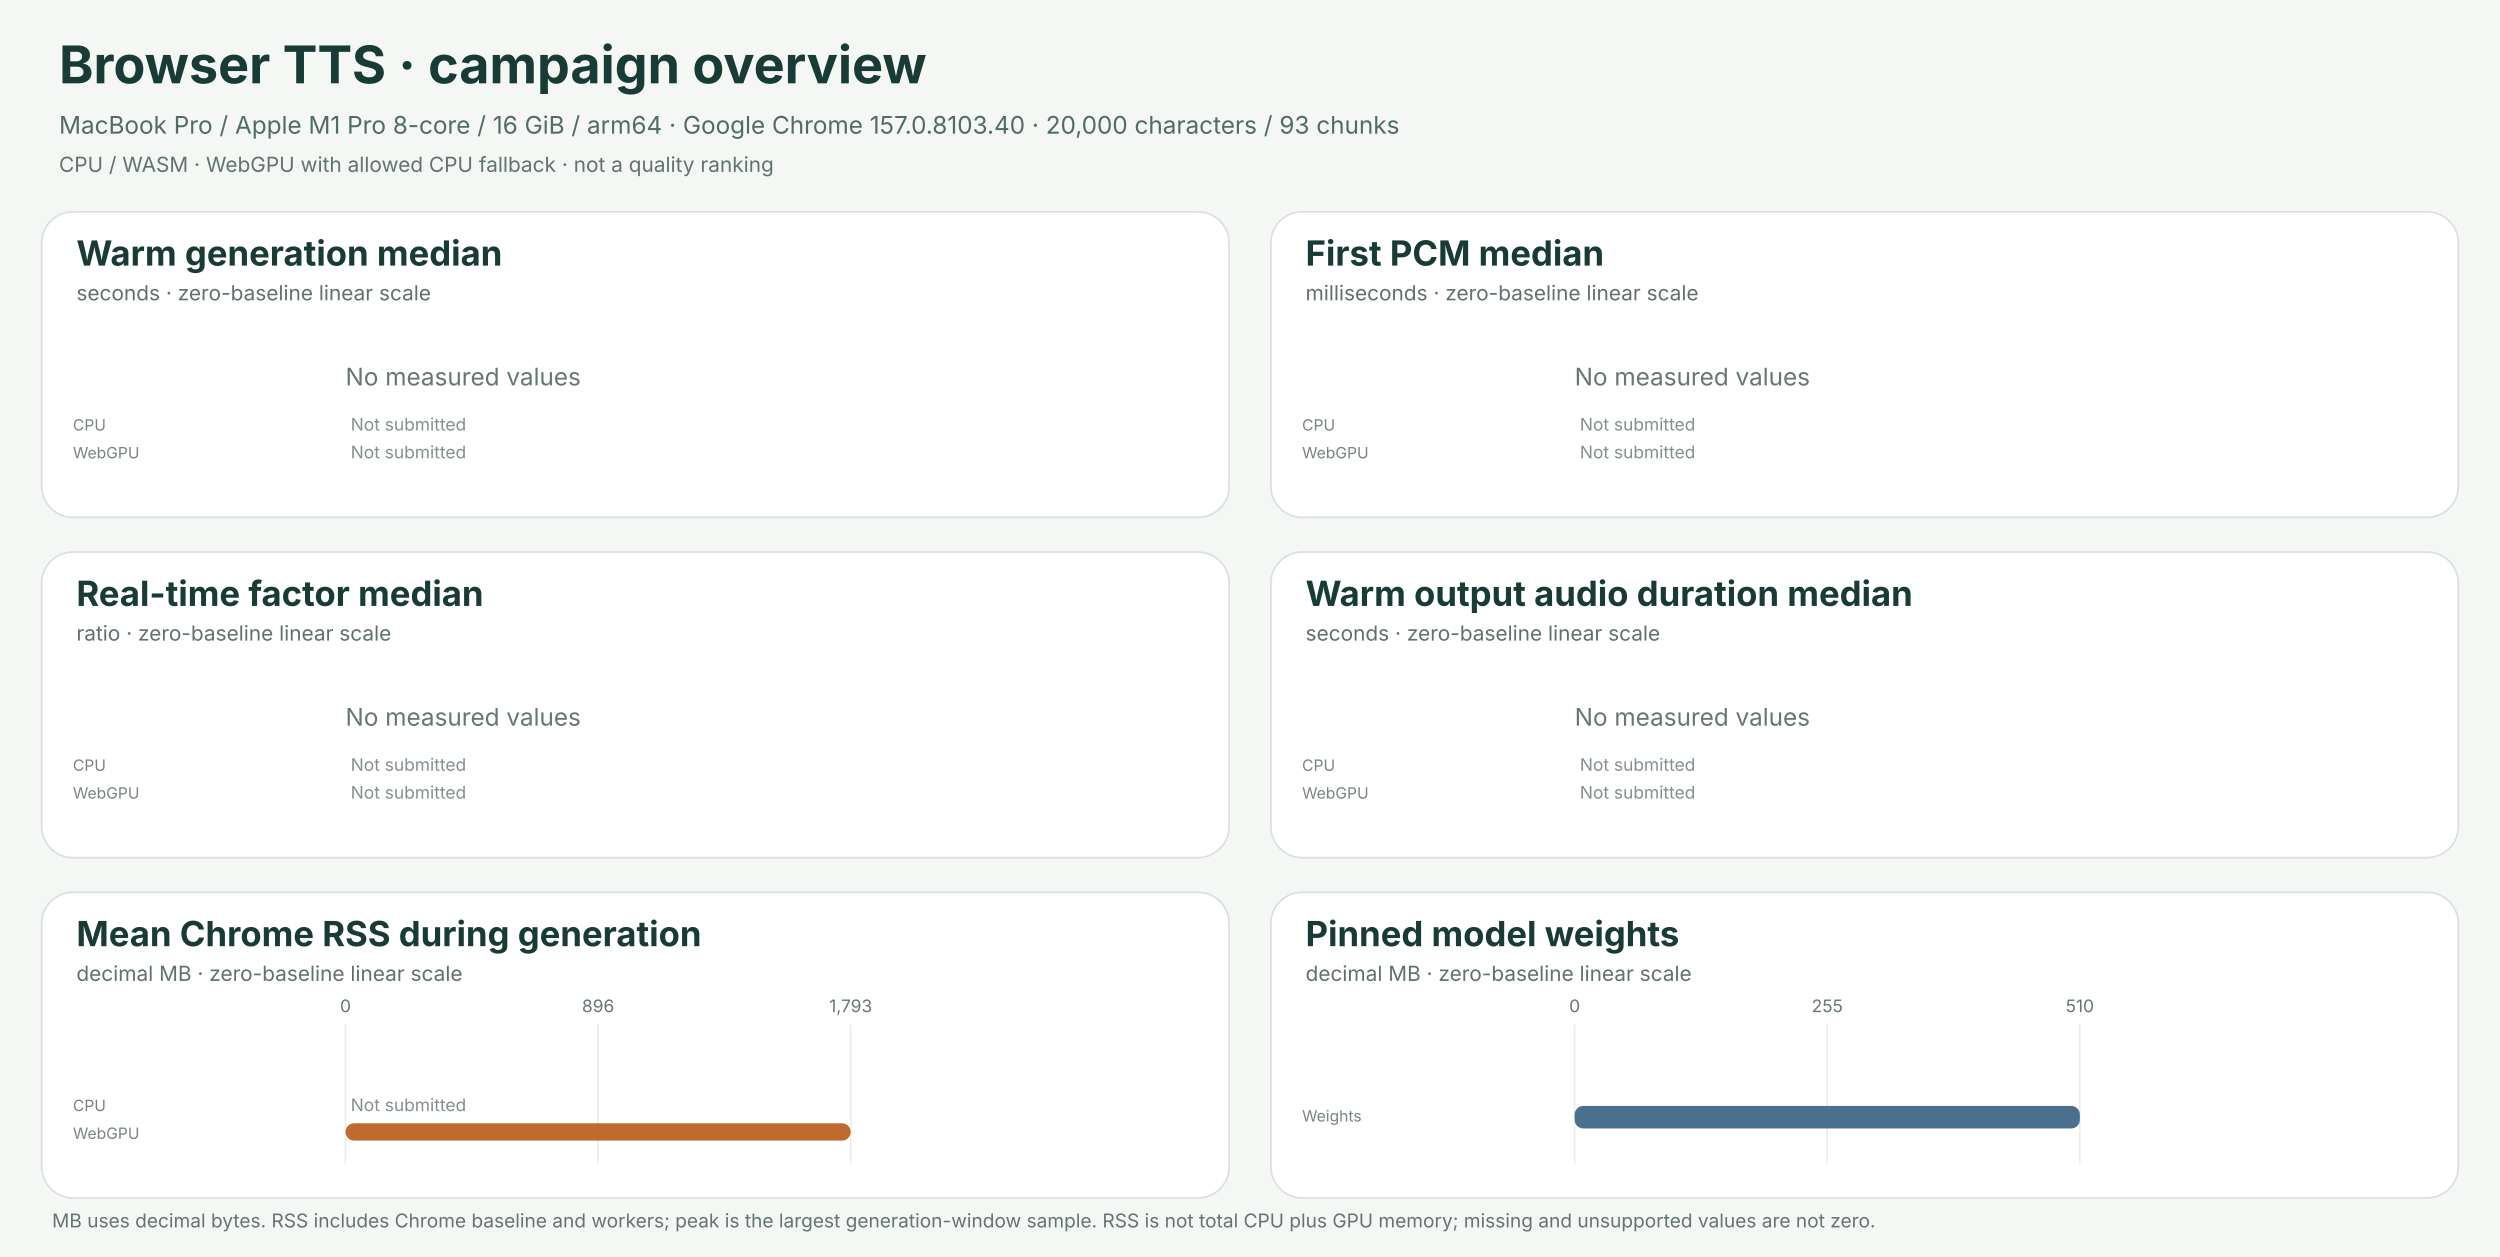
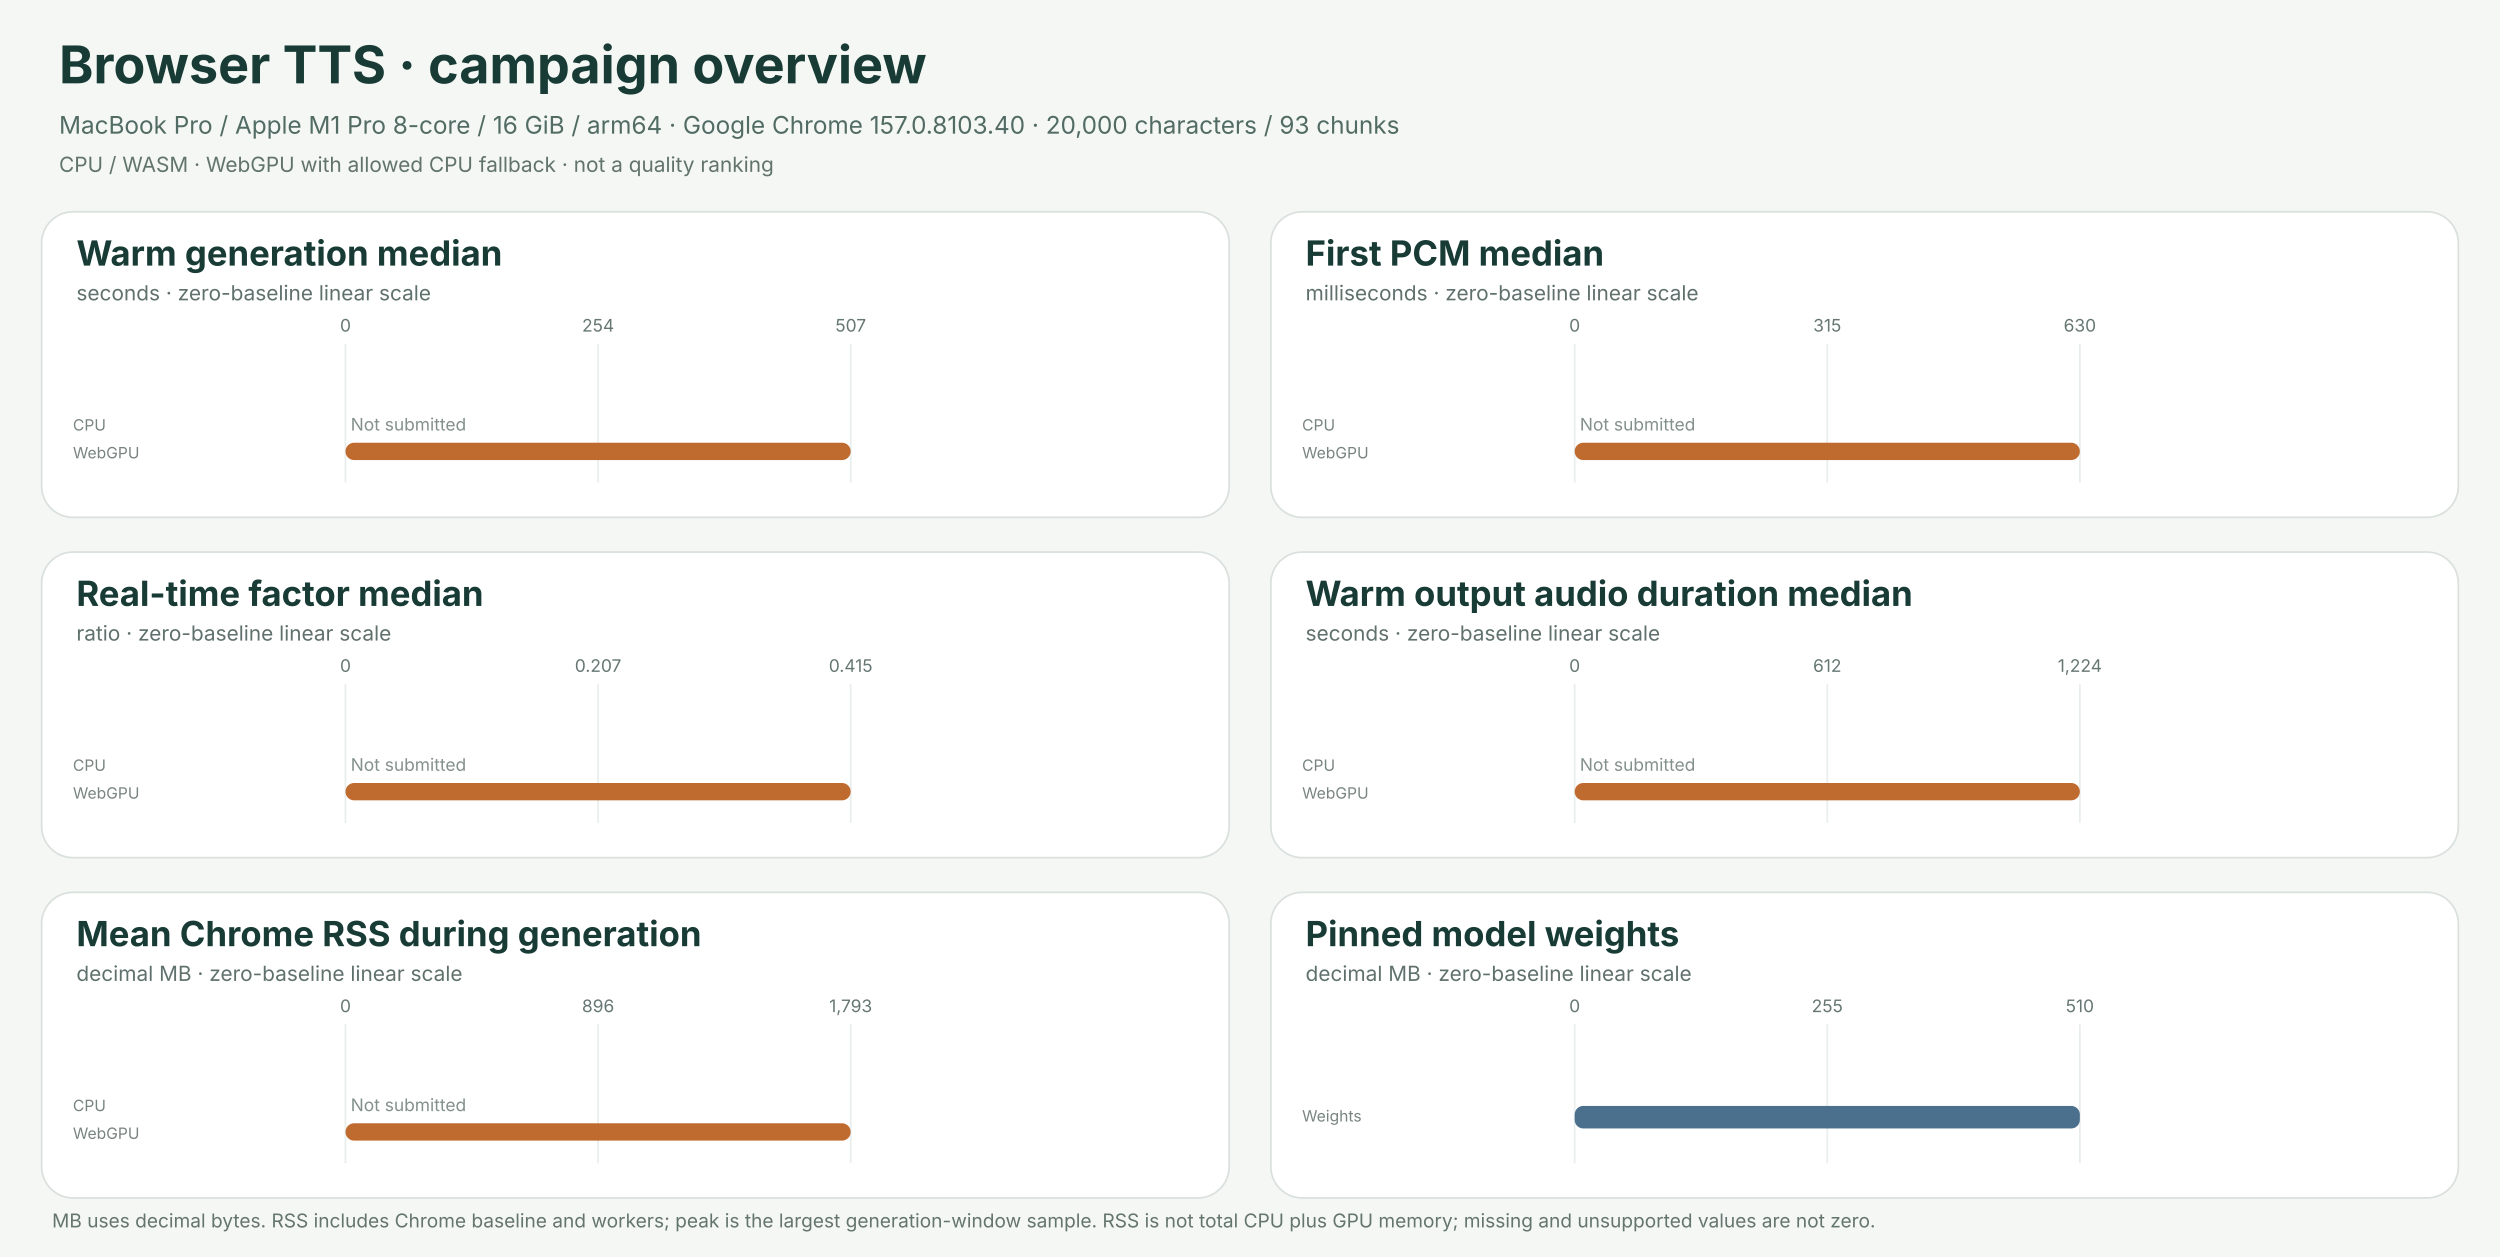
<svg xmlns="http://www.w3.org/2000/svg" width="1440" height="724" viewBox="0 0 1440 724" role="img" aria-labelledby="campaign-title campaign-desc">
  <rect width="100%" height="100%" fill="#f4f7f4" />
  <g font-family="system-ui,-apple-system,BlinkMacSystemFont,Segoe UI,sans-serif" fill="#183b35">
    <text x="34" y="48" font-size="30" font-weight="750">Browser TTS · campaign overview</text>
    <text x="34" y="77" font-size="14" fill="#526c65">MacBook Pro / Apple M1 Pro 8-core / 16 GiB / arm64 · Google Chrome 157.0.8103.40 · 20,000 characters / 93 chunks</text>
    <text x="34" y="99" font-size="12" fill="#62736d">CPU / WASM · WebGPU with allowed CPU fallback · not a quality ranking</text>
    <g>
      <rect x="24" y="122" width="684" height="176" rx="18" fill="#ffffff" stroke="#d9e0de" />
      <text x="44" y="153" font-size="20" font-weight="700" fill="#183b35">Warm generation median</text>
      <text x="44" y="173" font-size="12" fill="#60716d">seconds · zero-baseline linear scale</text>
-       <text x="199" y="222" font-size="14" fill="#667773">No measured values</text>
+       <path d="M199 198V278" stroke="#e8eeeb" />
+       <text x="199" y="191" text-anchor="middle" font-size="10" fill="#667773">0</text>
+       <path d="M344.5 198V278" stroke="#e8eeeb" />
+       <text x="344.5" y="191" text-anchor="middle" font-size="10" fill="#667773">254</text>
+       <path d="M490 198V278" stroke="#e8eeeb" />
+       <text x="490" y="191" text-anchor="middle" font-size="10" fill="#667773">507</text>
      <text x="42" y="232" font-size="12" font-weight="600" fill="#243f39" />
      <text x="42" y="248" font-size="9" fill="#78847f">CPU</text>
      <text x="202" y="248" font-size="10" fill="#83908b">Not submitted</text>
      <text x="42" y="264" font-size="9" fill="#78847f">WebGPU</text>
-       <text x="202" y="264" font-size="10" fill="#83908b">Not submitted</text>
+       <rect x="199" y="255" width="291.00" height="10" rx="5" fill="#bf6a2f" />
+       <text x="498" y="264" font-size="10" fill="#263d37" />
    </g>
    <g>
      <rect x="732" y="122" width="684" height="176" rx="18" fill="#ffffff" stroke="#d9e0de" />
      <text x="752" y="153" font-size="20" font-weight="700" fill="#183b35">First PCM median</text>
      <text x="752" y="173" font-size="12" fill="#60716d">milliseconds · zero-baseline linear scale</text>
-       <text x="907" y="222" font-size="14" fill="#667773">No measured values</text>
+       <path d="M907 198V278" stroke="#e8eeeb" />
+       <text x="907" y="191" text-anchor="middle" font-size="10" fill="#667773">0</text>
+       <path d="M1052.5 198V278" stroke="#e8eeeb" />
+       <text x="1052.5" y="191" text-anchor="middle" font-size="10" fill="#667773">315</text>
+       <path d="M1198 198V278" stroke="#e8eeeb" />
+       <text x="1198" y="191" text-anchor="middle" font-size="10" fill="#667773">630</text>
      <text x="750" y="232" font-size="12" font-weight="600" fill="#243f39" />
      <text x="750" y="248" font-size="9" fill="#78847f">CPU</text>
      <text x="910" y="248" font-size="10" fill="#83908b">Not submitted</text>
      <text x="750" y="264" font-size="9" fill="#78847f">WebGPU</text>
-       <text x="910" y="264" font-size="10" fill="#83908b">Not submitted</text>
+       <rect x="907" y="255" width="291.00" height="10" rx="5" fill="#bf6a2f" />
+       <text x="1206" y="264" font-size="10" fill="#263d37" />
    </g>
    <g>
      <rect x="24" y="318" width="684" height="176" rx="18" fill="#ffffff" stroke="#d9e0de" />
      <text x="44" y="349" font-size="20" font-weight="700" fill="#183b35">Real-time factor median</text>
      <text x="44" y="369" font-size="12" fill="#60716d">ratio · zero-baseline linear scale</text>
-       <text x="199" y="418" font-size="14" fill="#667773">No measured values</text>
+       <path d="M199 394V474" stroke="#e8eeeb" />
+       <text x="199" y="387" text-anchor="middle" font-size="10" fill="#667773">0</text>
+       <path d="M344.5 394V474" stroke="#e8eeeb" />
+       <text x="344.5" y="387" text-anchor="middle" font-size="10" fill="#667773">0.207</text>
+       <path d="M490 394V474" stroke="#e8eeeb" />
+       <text x="490" y="387" text-anchor="middle" font-size="10" fill="#667773">0.415</text>
      <text x="42" y="428" font-size="12" font-weight="600" fill="#243f39" />
      <text x="42" y="444" font-size="9" fill="#78847f">CPU</text>
      <text x="202" y="444" font-size="10" fill="#83908b">Not submitted</text>
      <text x="42" y="460" font-size="9" fill="#78847f">WebGPU</text>
-       <text x="202" y="460" font-size="10" fill="#83908b">Not submitted</text>
+       <rect x="199" y="451" width="291.00" height="10" rx="5" fill="#bf6a2f" />
+       <text x="498" y="460" font-size="10" fill="#263d37" />
    </g>
    <g>
      <rect x="732" y="318" width="684" height="176" rx="18" fill="#ffffff" stroke="#d9e0de" />
      <text x="752" y="349" font-size="20" font-weight="700" fill="#183b35">Warm output audio duration median</text>
      <text x="752" y="369" font-size="12" fill="#60716d">seconds · zero-baseline linear scale</text>
-       <text x="907" y="418" font-size="14" fill="#667773">No measured values</text>
+       <path d="M907 394V474" stroke="#e8eeeb" />
+       <text x="907" y="387" text-anchor="middle" font-size="10" fill="#667773">0</text>
+       <path d="M1052.5 394V474" stroke="#e8eeeb" />
+       <text x="1052.5" y="387" text-anchor="middle" font-size="10" fill="#667773">612</text>
+       <path d="M1198 394V474" stroke="#e8eeeb" />
+       <text x="1198" y="387" text-anchor="middle" font-size="10" fill="#667773">1,224</text>
      <text x="750" y="428" font-size="12" font-weight="600" fill="#243f39" />
      <text x="750" y="444" font-size="9" fill="#78847f">CPU</text>
      <text x="910" y="444" font-size="10" fill="#83908b">Not submitted</text>
      <text x="750" y="460" font-size="9" fill="#78847f">WebGPU</text>
-       <text x="910" y="460" font-size="10" fill="#83908b">Not submitted</text>
+       <rect x="907" y="451" width="291.00" height="10" rx="5" fill="#bf6a2f" />
+       <text x="1206" y="460" font-size="10" fill="#263d37" />
    </g>
    <g>
      <rect x="24" y="514" width="684" height="176" rx="18" fill="#ffffff" stroke="#d9e0de" />
      <text x="44" y="545" font-size="20" font-weight="700" fill="#183b35">Mean Chrome RSS during generation</text>
      <text x="44" y="565" font-size="12" fill="#60716d">decimal MB · zero-baseline linear scale</text>
      <path d="M199 590V670" stroke="#e8eeeb" />
      <text x="199" y="583" text-anchor="middle" font-size="10" fill="#667773">0</text>
      <path d="M344.5 590V670" stroke="#e8eeeb" />
      <text x="344.5" y="583" text-anchor="middle" font-size="10" fill="#667773">896</text>
      <path d="M490 590V670" stroke="#e8eeeb" />
      <text x="490" y="583" text-anchor="middle" font-size="10" fill="#667773">1,793</text>
      <text x="42" y="624" font-size="12" font-weight="600" fill="#243f39" />
      <text x="42" y="640" font-size="9" fill="#78847f">CPU</text>
      <text x="202" y="640" font-size="10" fill="#83908b">Not submitted</text>
      <text x="42" y="656" font-size="9" fill="#78847f">WebGPU</text>
      <rect x="199" y="647" width="291.00" height="10" rx="5" fill="#bf6a2f" />
      <text x="498" y="656" font-size="10" fill="#263d37" />
    </g>
    <g>
      <rect x="732" y="514" width="684" height="176" rx="18" fill="#ffffff" stroke="#d9e0de" />
      <text x="752" y="545" font-size="20" font-weight="700" fill="#183b35">Pinned model weights</text>
      <text x="752" y="565" font-size="12" fill="#60716d">decimal MB · zero-baseline linear scale</text>
      <path d="M907 590V670" stroke="#e8eeeb" />
      <text x="907" y="583" text-anchor="middle" font-size="10" fill="#667773">0</text>
      <path d="M1052.5 590V670" stroke="#e8eeeb" />
      <text x="1052.5" y="583" text-anchor="middle" font-size="10" fill="#667773">255</text>
      <path d="M1198 590V670" stroke="#e8eeeb" />
      <text x="1198" y="583" text-anchor="middle" font-size="10" fill="#667773">510</text>
      <text x="750" y="624" font-size="12" font-weight="600" fill="#243f39" />
      <text x="750" y="646" font-size="9" fill="#78847f">Weights</text>
      <rect x="907" y="637" width="291.00" height="13" rx="5" fill="#4b708e" />
      <text x="1206" y="646" font-size="10" fill="#263d37" />
    </g>
    <text x="30" y="707" font-size="11" fill="#64746f">MB uses decimal bytes. RSS includes Chrome baseline and workers; peak is the largest generation-window sample. RSS is not total CPU plus GPU memory; missing and unsupported values are not zero.</text>
  </g>
</svg>
